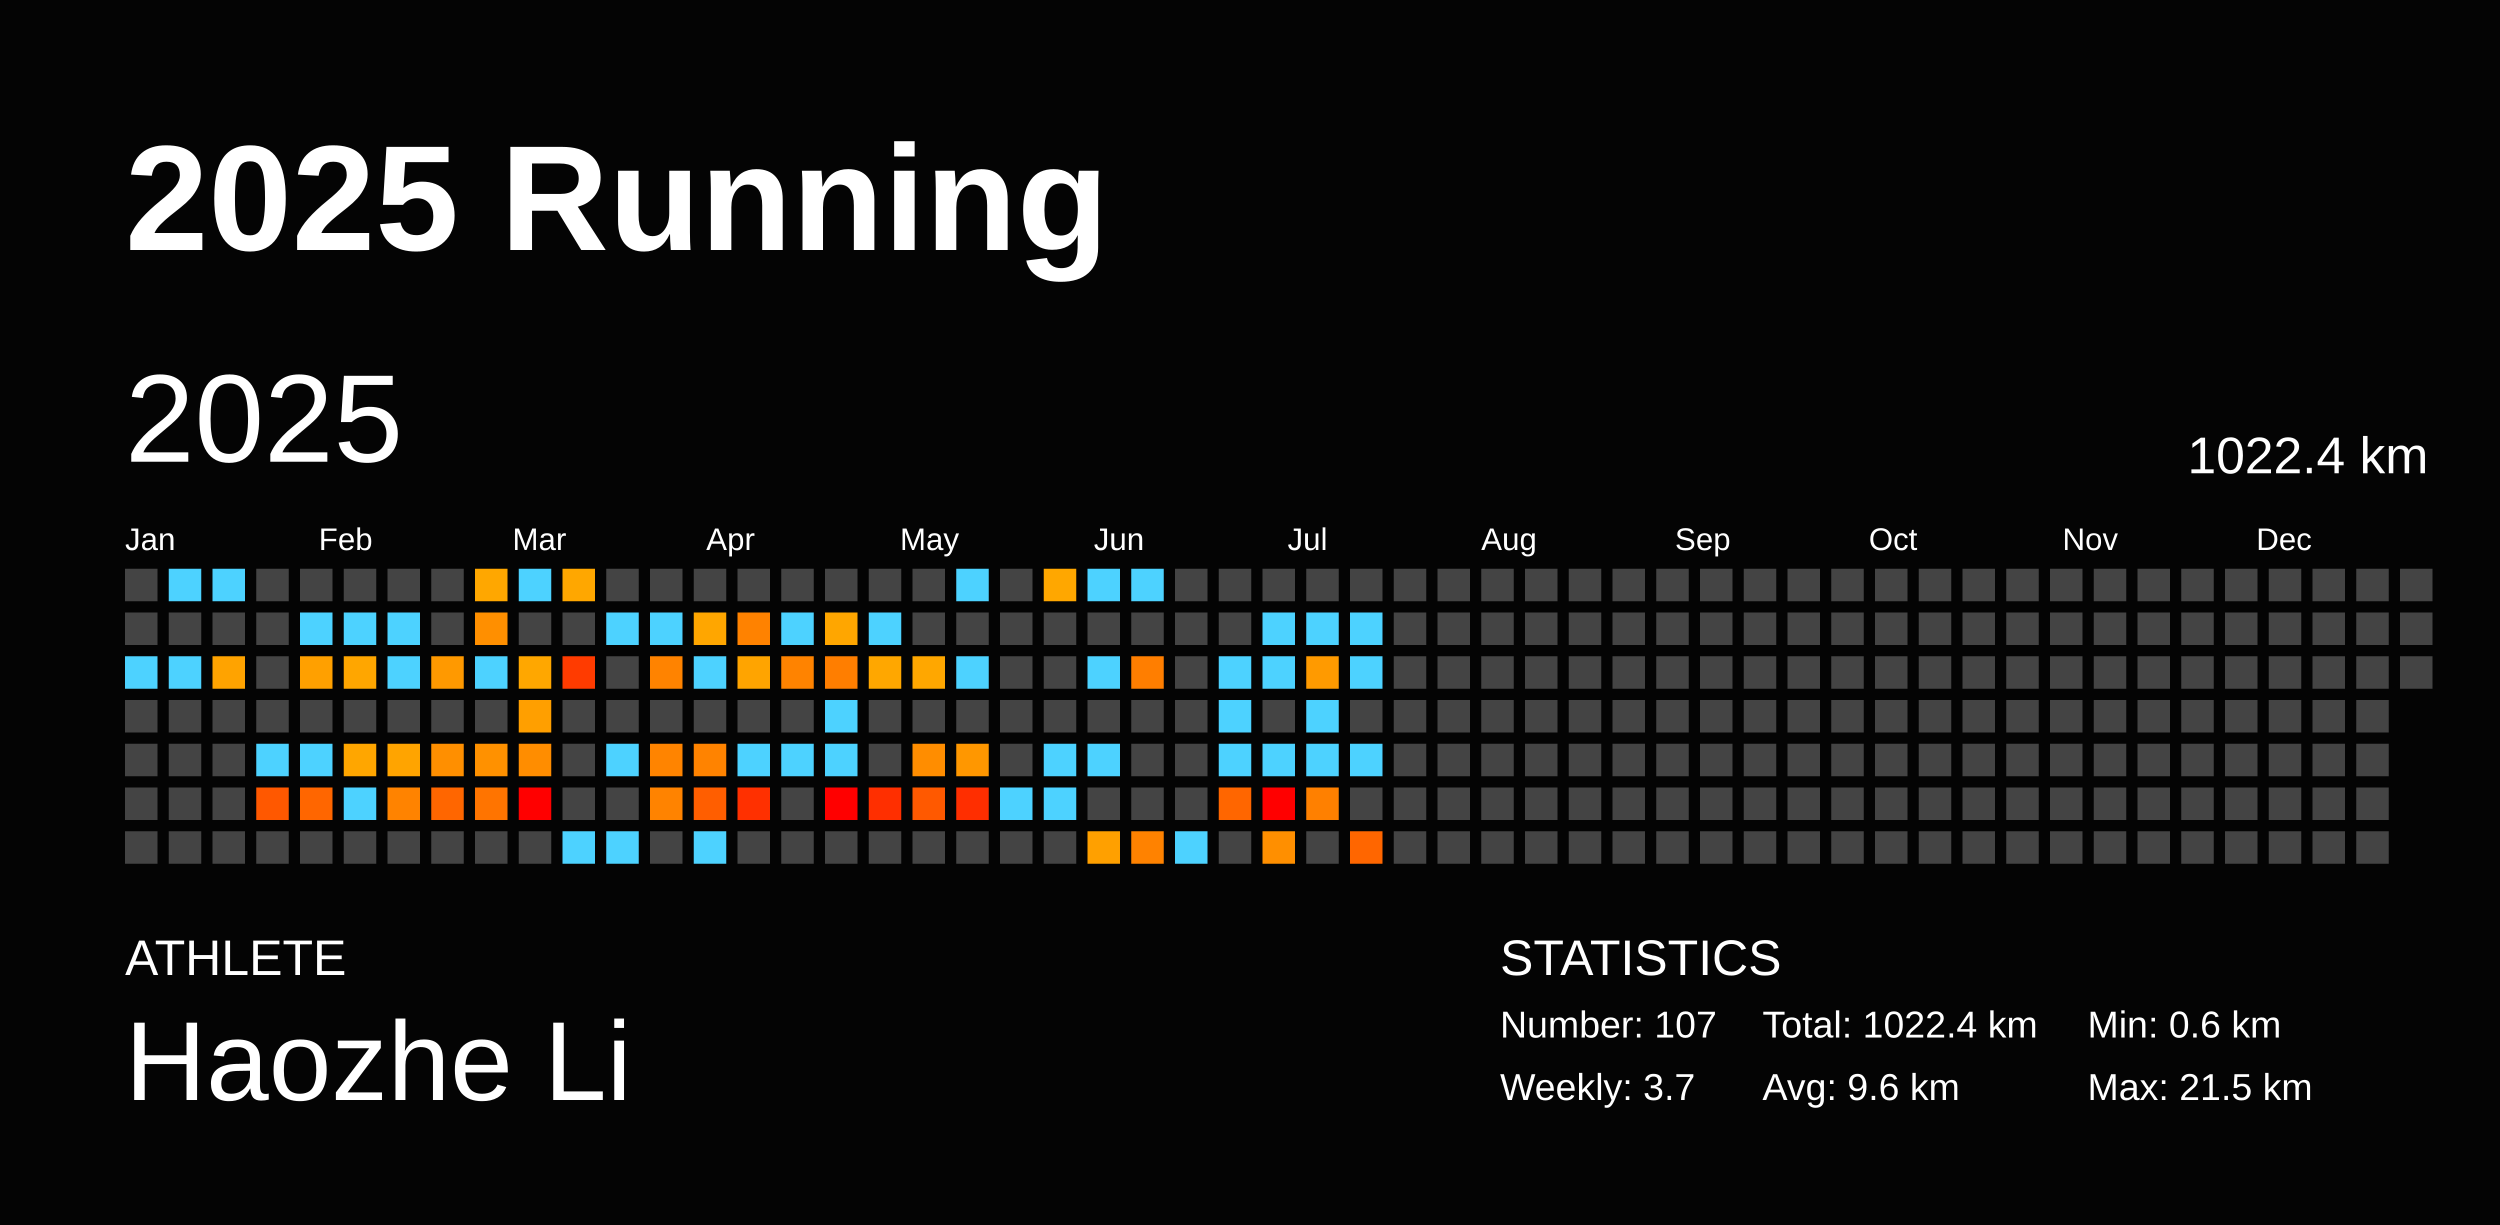
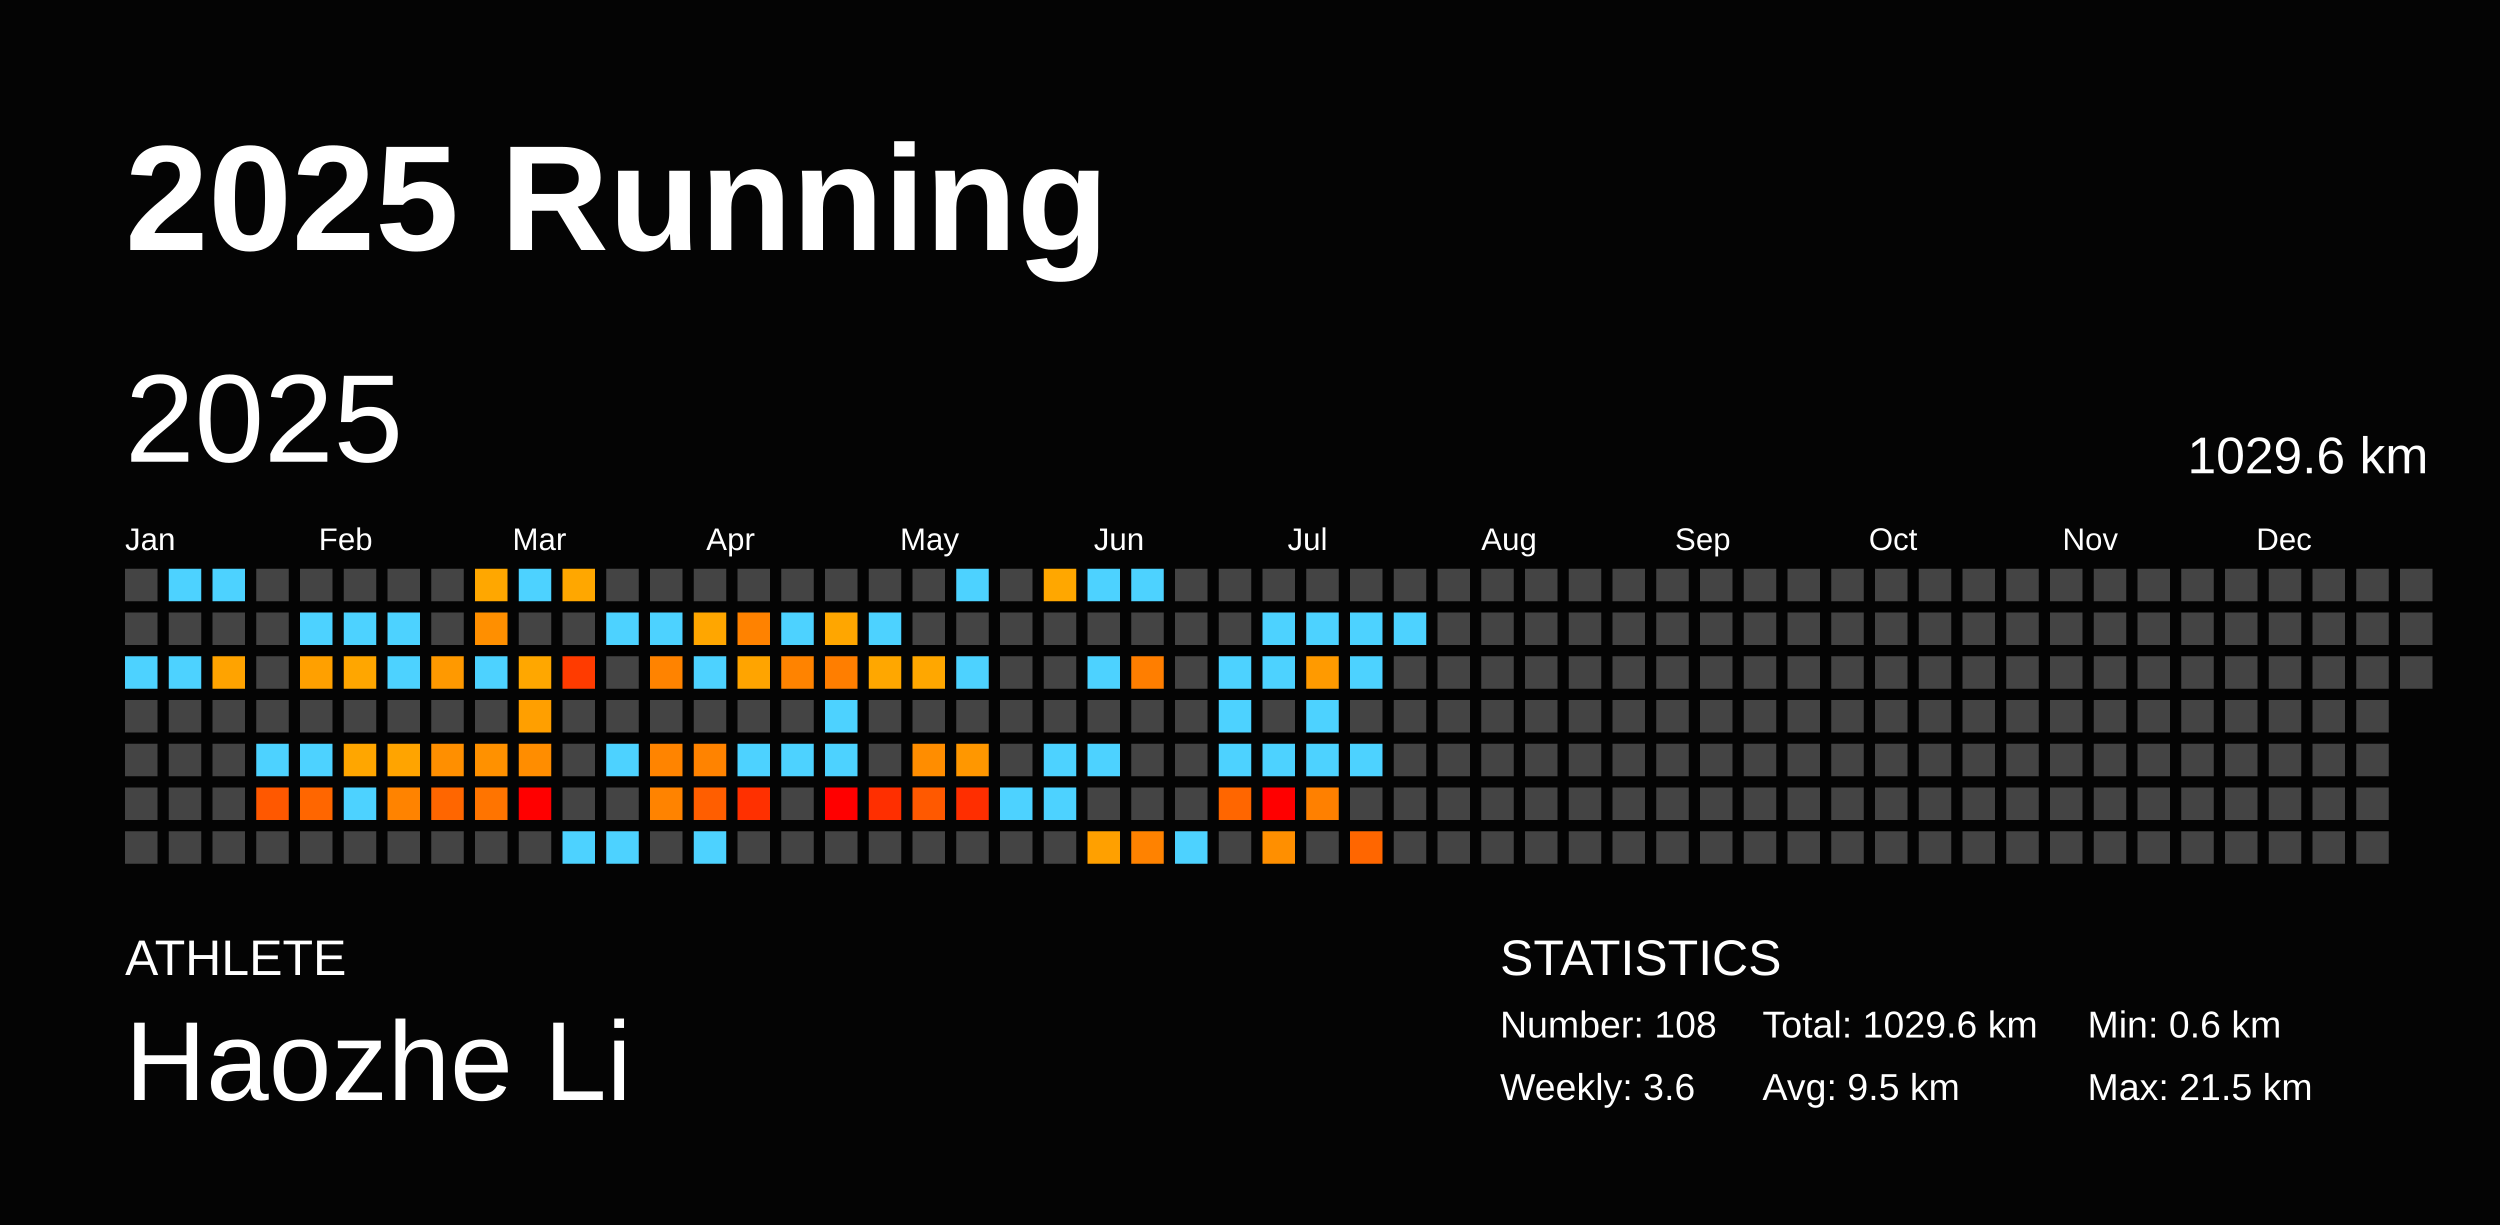
<svg xmlns="http://www.w3.org/2000/svg" baseProfile="full" height="98mm" version="1.1" viewBox="0,0,200,98" width="200mm">
  <defs />
  <rect fill="#040404" height="98" width="200" x="0" y="0" />
  <text fill="#FFFFFF" style="font-size:12px; font-family:Arial; font-weight:bold;" x="10" y="20">2025 Running</text>
  <text fill="#FFFFFF" style="font-size:4px; font-family:Arial" x="10" y="78">ATHLETE</text>
  <text fill="#FFFFFF" style="font-size:9px; font-family:Arial" x="10" y="88">Haozhe Li</text>
  <text fill="#FFFFFF" style="font-size:4px; font-family:Arial" x="120" y="78">STATISTICS</text>
-   <text fill="#FFFFFF" style="font-size:3px; font-family:Arial" x="120" y="83">Number: 107</text>
-   <text fill="#FFFFFF" style="font-size:3px; font-family:Arial" x="120" y="88">Weekly: 3.7</text>
-   <text fill="#FFFFFF" style="font-size:3px; font-family:Arial" x="141" y="83">Total: 1022.4 km</text>
-   <text fill="#FFFFFF" style="font-size:3px; font-family:Arial" x="141" y="88">Avg: 9.6 km</text>
+   <text fill="#FFFFFF" style="font-size:3px; font-family:Arial" x="120" y="83">Number: 108</text>
+   <text fill="#FFFFFF" style="font-size:3px; font-family:Arial" x="120" y="88">Weekly: 3.6</text>
+   <text fill="#FFFFFF" style="font-size:3px; font-family:Arial" x="141" y="83">Total: 1029.6 km</text>
+   <text fill="#FFFFFF" style="font-size:3px; font-family:Arial" x="141" y="88">Avg: 9.5 km</text>
  <text fill="#FFFFFF" style="font-size:3px; font-family:Arial" x="167" y="83">Min: 0.6 km</text>
  <text fill="#FFFFFF" style="font-size:3px; font-family:Arial" x="167" y="88">Max: 21.5 km</text>
  <text dominant-baseline="hanging" fill="#FFFFFF" style="font-size:10.0px; font-family:Arial;" x="10" y="30">2025</text>
-   <text dominant-baseline="hanging" fill="#FFFFFF" style="font-size:4.125px; font-family:Arial;" x="175" y="35">1022.4 km</text>
+   <text dominant-baseline="hanging" fill="#FFFFFF" style="font-size:4.125px; font-family:Arial;" x="175" y="35">1029.6 km</text>
  <text fill="#FFFFFF" style="font-size:2.5px; font-family:Arial" x="10.0" y="44">Jan</text>
  <text fill="#FFFFFF" style="font-size:2.5px; font-family:Arial" x="25.5" y="44">Feb</text>
  <text fill="#FFFFFF" style="font-size:2.5px; font-family:Arial" x="41.0" y="44">Mar</text>
  <text fill="#FFFFFF" style="font-size:2.5px; font-family:Arial" x="56.5" y="44">Apr</text>
  <text fill="#FFFFFF" style="font-size:2.5px; font-family:Arial" x="72.0" y="44">May</text>
  <text fill="#FFFFFF" style="font-size:2.5px; font-family:Arial" x="87.5" y="44">Jun</text>
  <text fill="#FFFFFF" style="font-size:2.5px; font-family:Arial" x="103.0" y="44">Jul</text>
  <text fill="#FFFFFF" style="font-size:2.5px; font-family:Arial" x="118.5" y="44">Aug</text>
  <text fill="#FFFFFF" style="font-size:2.5px; font-family:Arial" x="134.0" y="44">Sep</text>
  <text fill="#FFFFFF" style="font-size:2.5px; font-family:Arial" x="149.5" y="44">Oct</text>
  <text fill="#FFFFFF" style="font-size:2.5px; font-family:Arial" x="165.0" y="44">Nov</text>
  <text fill="#FFFFFF" style="font-size:2.5px; font-family:Arial" x="180.5" y="44">Dec</text>
  <rect fill="#444444" height="2.6" width="2.6" x="10.0" y="45.5" />
  <rect fill="#444444" height="2.6" width="2.6" x="10.0" y="49.0" />
  <rect fill="#4dd2ff" height="2.6" width="2.6" x="10.0" y="52.5" />
  <rect fill="#444444" height="2.6" width="2.6" x="10.0" y="56.0" />
  <rect fill="#444444" height="2.6" width="2.6" x="10.0" y="59.5" />
  <rect fill="#444444" height="2.6" width="2.6" x="10.0" y="63.0" />
  <rect fill="#444444" height="2.6" width="2.6" x="10.0" y="66.5" />
  <rect fill="#4dd2ff" height="2.6" width="2.6" x="13.5" y="45.5" />
  <rect fill="#444444" height="2.6" width="2.6" x="13.5" y="49.0" />
  <rect fill="#4dd2ff" height="2.6" width="2.6" x="13.5" y="52.5" />
  <rect fill="#444444" height="2.6" width="2.6" x="13.5" y="56.0" />
  <rect fill="#444444" height="2.6" width="2.6" x="13.5" y="59.5" />
  <rect fill="#444444" height="2.6" width="2.6" x="13.5" y="63.0" />
  <rect fill="#444444" height="2.6" width="2.6" x="13.5" y="66.5" />
  <rect fill="#4dd2ff" height="2.6" width="2.6" x="17.0" y="45.5" />
  <rect fill="#444444" height="2.6" width="2.6" x="17.0" y="49.0" />
  <rect fill="#ffa300" height="2.6" width="2.6" x="17.0" y="52.5" />
  <rect fill="#444444" height="2.6" width="2.6" x="17.0" y="56.0" />
  <rect fill="#444444" height="2.6" width="2.6" x="17.0" y="59.5" />
  <rect fill="#444444" height="2.6" width="2.6" x="17.0" y="63.0" />
  <rect fill="#444444" height="2.6" width="2.6" x="17.0" y="66.5" />
  <rect fill="#444444" height="2.6" width="2.6" x="20.5" y="45.5" />
  <rect fill="#444444" height="2.6" width="2.6" x="20.5" y="49.0" />
  <rect fill="#444444" height="2.6" width="2.6" x="20.5" y="52.5" />
  <rect fill="#444444" height="2.6" width="2.6" x="20.5" y="56.0" />
  <rect fill="#4dd2ff" height="2.6" width="2.6" x="20.5" y="59.5" />
  <rect fill="#ff5800" height="2.6" width="2.6" x="20.5" y="63.0" />
  <rect fill="#444444" height="2.6" width="2.6" x="20.5" y="66.5" />
  <rect fill="#444444" height="2.6" width="2.6" x="24.0" y="45.5" />
  <rect fill="#4dd2ff" height="2.6" width="2.6" x="24.0" y="49.0" />
  <rect fill="#ffa000" height="2.6" width="2.6" x="24.0" y="52.5" />
  <rect fill="#444444" height="2.6" width="2.6" x="24.0" y="56.0" />
  <rect fill="#4dd2ff" height="2.6" width="2.6" x="24.0" y="59.5" />
  <rect fill="#ff6600" height="2.6" width="2.6" x="24.0" y="63.0" />
  <rect fill="#444444" height="2.6" width="2.6" x="24.0" y="66.5" />
  <rect fill="#444444" height="2.6" width="2.6" x="27.5" y="45.5" />
  <rect fill="#4dd2ff" height="2.6" width="2.6" x="27.5" y="49.0" />
  <rect fill="#ffa600" height="2.6" width="2.6" x="27.5" y="52.5" />
  <rect fill="#444444" height="2.6" width="2.6" x="27.5" y="56.0" />
  <rect fill="#ffa600" height="2.6" width="2.6" x="27.5" y="59.5" />
  <rect fill="#4dd2ff" height="2.6" width="2.6" x="27.5" y="63.0" />
  <rect fill="#444444" height="2.6" width="2.6" x="27.5" y="66.5" />
  <rect fill="#444444" height="2.6" width="2.6" x="31.0" y="45.5" />
  <rect fill="#4dd2ff" height="2.6" width="2.6" x="31.0" y="49.0" />
  <rect fill="#4dd2ff" height="2.6" width="2.6" x="31.0" y="52.5" />
  <rect fill="#444444" height="2.6" width="2.6" x="31.0" y="56.0" />
  <rect fill="#ffa400" height="2.6" width="2.6" x="31.0" y="59.5" />
  <rect fill="#ff8300" height="2.6" width="2.6" x="31.0" y="63.0" />
  <rect fill="#444444" height="2.6" width="2.6" x="31.0" y="66.5" />
  <rect fill="#444444" height="2.6" width="2.6" x="34.5" y="45.5" />
  <rect fill="#444444" height="2.6" width="2.6" x="34.5" y="49.0" />
  <rect fill="#ff9900" height="2.6" width="2.6" x="34.5" y="52.5" />
  <rect fill="#444444" height="2.6" width="2.6" x="34.5" y="56.0" />
  <rect fill="#ff8f00" height="2.6" width="2.6" x="34.5" y="59.5" />
  <rect fill="#ff6600" height="2.6" width="2.6" x="34.5" y="63.0" />
  <rect fill="#444444" height="2.6" width="2.6" x="34.5" y="66.5" />
  <rect fill="#ffa700" height="2.6" width="2.6" x="38.0" y="45.5" />
  <rect fill="#ff8f00" height="2.6" width="2.6" x="38.0" y="49.0" />
  <rect fill="#4dd2ff" height="2.6" width="2.6" x="38.0" y="52.5" />
  <rect fill="#444444" height="2.6" width="2.6" x="38.0" y="56.0" />
  <rect fill="#ff9100" height="2.6" width="2.6" x="38.0" y="59.5" />
  <rect fill="#ff7400" height="2.6" width="2.6" x="38.0" y="63.0" />
  <rect fill="#444444" height="2.6" width="2.6" x="38.0" y="66.5" />
  <rect fill="#4dd2ff" height="2.6" width="2.6" x="41.5" y="45.5" />
  <rect fill="#444444" height="2.6" width="2.6" x="41.5" y="49.0" />
  <rect fill="#ffa700" height="2.6" width="2.6" x="41.5" y="52.5" />
  <rect fill="#ff9f00" height="2.6" width="2.6" x="41.5" y="56.0" />
  <rect fill="#ff8d00" height="2.6" width="2.6" x="41.5" y="59.5" />
  <rect fill="red" height="2.6" width="2.6" x="41.5" y="63.0" />
  <rect fill="#444444" height="2.6" width="2.6" x="41.5" y="66.5" />
  <rect fill="#ffa700" height="2.6" width="2.6" x="45.0" y="45.5" />
  <rect fill="#444444" height="2.6" width="2.6" x="45.0" y="49.0" />
  <rect fill="#ff3b00" height="2.6" width="2.6" x="45.0" y="52.5" />
  <rect fill="#444444" height="2.6" width="2.6" x="45.0" y="56.0" />
  <rect fill="#444444" height="2.6" width="2.6" x="45.0" y="59.5" />
  <rect fill="#444444" height="2.6" width="2.6" x="45.0" y="63.0" />
  <rect fill="#4dd2ff" height="2.6" width="2.6" x="45.0" y="66.5" />
  <rect fill="#444444" height="2.6" width="2.6" x="48.5" y="45.5" />
  <rect fill="#4dd2ff" height="2.6" width="2.6" x="48.5" y="49.0" />
  <rect fill="#444444" height="2.6" width="2.6" x="48.5" y="52.5" />
  <rect fill="#444444" height="2.6" width="2.6" x="48.5" y="56.0" />
  <rect fill="#4dd2ff" height="2.6" width="2.6" x="48.5" y="59.5" />
  <rect fill="#444444" height="2.6" width="2.6" x="48.5" y="63.0" />
  <rect fill="#4dd2ff" height="2.6" width="2.6" x="48.5" y="66.5" />
  <rect fill="#444444" height="2.6" width="2.6" x="52.0" y="45.5" />
  <rect fill="#4dd2ff" height="2.6" width="2.6" x="52.0" y="49.0" />
  <rect fill="#ff8300" height="2.6" width="2.6" x="52.0" y="52.5" />
  <rect fill="#444444" height="2.6" width="2.6" x="52.0" y="56.0" />
  <rect fill="#ff8400" height="2.6" width="2.6" x="52.0" y="59.5" />
  <rect fill="#ff8300" height="2.6" width="2.6" x="52.0" y="63.0" />
  <rect fill="#444444" height="2.6" width="2.6" x="52.0" y="66.5" />
  <rect fill="#444444" height="2.6" width="2.6" x="55.5" y="45.5" />
  <rect fill="#ffa600" height="2.6" width="2.6" x="55.5" y="49.0" />
  <rect fill="#4dd2ff" height="2.6" width="2.6" x="55.5" y="52.5" />
  <rect fill="#444444" height="2.6" width="2.6" x="55.5" y="56.0" />
  <rect fill="#ff8300" height="2.6" width="2.6" x="55.5" y="59.5" />
  <rect fill="#ff5e00" height="2.6" width="2.6" x="55.5" y="63.0" />
  <rect fill="#4dd2ff" height="2.6" width="2.6" x="55.5" y="66.5" />
  <rect fill="#444444" height="2.6" width="2.6" x="59.0" y="45.5" />
  <rect fill="#ff8200" height="2.6" width="2.6" x="59.0" y="49.0" />
  <rect fill="#ffa400" height="2.6" width="2.6" x="59.0" y="52.5" />
  <rect fill="#444444" height="2.6" width="2.6" x="59.0" y="56.0" />
  <rect fill="#4dd2ff" height="2.6" width="2.6" x="59.0" y="59.5" />
  <rect fill="#ff3000" height="2.6" width="2.6" x="59.0" y="63.0" />
  <rect fill="#444444" height="2.6" width="2.6" x="59.0" y="66.5" />
  <rect fill="#444444" height="2.6" width="2.6" x="62.5" y="45.5" />
  <rect fill="#4dd2ff" height="2.6" width="2.6" x="62.5" y="49.0" />
  <rect fill="#ff8300" height="2.6" width="2.6" x="62.5" y="52.5" />
  <rect fill="#444444" height="2.6" width="2.6" x="62.5" y="56.0" />
  <rect fill="#4dd2ff" height="2.6" width="2.6" x="62.5" y="59.5" />
  <rect fill="#444444" height="2.6" width="2.6" x="62.5" y="63.0" />
  <rect fill="#444444" height="2.6" width="2.6" x="62.5" y="66.5" />
  <rect fill="#444444" height="2.6" width="2.6" x="66.0" y="45.5" />
  <rect fill="#ffa600" height="2.6" width="2.6" x="66.0" y="49.0" />
  <rect fill="#ff7e00" height="2.6" width="2.6" x="66.0" y="52.5" />
  <rect fill="#4dd2ff" height="2.6" width="2.6" x="66.0" y="56.0" />
  <rect fill="#4dd2ff" height="2.6" width="2.6" x="66.0" y="59.5" />
  <rect fill="red" height="2.6" width="2.6" x="66.0" y="63.0" />
  <rect fill="#444444" height="2.6" width="2.6" x="66.0" y="66.5" />
  <rect fill="#444444" height="2.6" width="2.6" x="69.5" y="45.5" />
  <rect fill="#4dd2ff" height="2.6" width="2.6" x="69.5" y="49.0" />
  <rect fill="#ffa700" height="2.6" width="2.6" x="69.5" y="52.5" />
  <rect fill="#444444" height="2.6" width="2.6" x="69.5" y="56.0" />
  <rect fill="#444444" height="2.6" width="2.6" x="69.5" y="59.5" />
  <rect fill="#ff2f00" height="2.6" width="2.6" x="69.5" y="63.0" />
  <rect fill="#444444" height="2.6" width="2.6" x="69.5" y="66.5" />
  <rect fill="#444444" height="2.6" width="2.6" x="73.0" y="45.5" />
  <rect fill="#444444" height="2.6" width="2.6" x="73.0" y="49.0" />
  <rect fill="#ffa700" height="2.6" width="2.6" x="73.0" y="52.5" />
  <rect fill="#444444" height="2.6" width="2.6" x="73.0" y="56.0" />
  <rect fill="#ff8d00" height="2.6" width="2.6" x="73.0" y="59.5" />
  <rect fill="#ff5900" height="2.6" width="2.6" x="73.0" y="63.0" />
  <rect fill="#444444" height="2.6" width="2.6" x="73.0" y="66.5" />
  <rect fill="#4dd2ff" height="2.6" width="2.6" x="76.5" y="45.5" />
  <rect fill="#444444" height="2.6" width="2.6" x="76.5" y="49.0" />
  <rect fill="#4dd2ff" height="2.6" width="2.6" x="76.5" y="52.5" />
  <rect fill="#444444" height="2.6" width="2.6" x="76.5" y="56.0" />
  <rect fill="#ff9700" height="2.6" width="2.6" x="76.5" y="59.5" />
  <rect fill="#ff2e00" height="2.6" width="2.6" x="76.5" y="63.0" />
  <rect fill="#444444" height="2.6" width="2.6" x="76.5" y="66.5" />
  <rect fill="#444444" height="2.6" width="2.6" x="80.0" y="45.5" />
  <rect fill="#444444" height="2.6" width="2.6" x="80.0" y="49.0" />
  <rect fill="#444444" height="2.6" width="2.6" x="80.0" y="52.5" />
  <rect fill="#444444" height="2.6" width="2.6" x="80.0" y="56.0" />
  <rect fill="#444444" height="2.6" width="2.6" x="80.0" y="59.5" />
  <rect fill="#4dd2ff" height="2.6" width="2.6" x="80.0" y="63.0" />
  <rect fill="#444444" height="2.6" width="2.6" x="80.0" y="66.5" />
  <rect fill="#ffa700" height="2.6" width="2.6" x="83.5" y="45.5" />
  <rect fill="#444444" height="2.6" width="2.6" x="83.5" y="49.0" />
  <rect fill="#444444" height="2.6" width="2.6" x="83.5" y="52.5" />
  <rect fill="#444444" height="2.6" width="2.6" x="83.5" y="56.0" />
  <rect fill="#4dd2ff" height="2.6" width="2.6" x="83.5" y="59.5" />
  <rect fill="#4dd2ff" height="2.6" width="2.6" x="83.5" y="63.0" />
  <rect fill="#444444" height="2.6" width="2.6" x="83.5" y="66.5" />
  <rect fill="#4dd2ff" height="2.6" width="2.6" x="87.0" y="45.5" />
  <rect fill="#444444" height="2.6" width="2.6" x="87.0" y="49.0" />
  <rect fill="#4dd2ff" height="2.6" width="2.6" x="87.0" y="52.5" />
  <rect fill="#444444" height="2.6" width="2.6" x="87.0" y="56.0" />
  <rect fill="#4dd2ff" height="2.6" width="2.6" x="87.0" y="59.5" />
  <rect fill="#444444" height="2.6" width="2.6" x="87.0" y="63.0" />
  <rect fill="#ffa000" height="2.6" width="2.6" x="87.0" y="66.5" />
  <rect fill="#4dd2ff" height="2.6" width="2.6" x="90.5" y="45.5" />
  <rect fill="#444444" height="2.6" width="2.6" x="90.5" y="49.0" />
  <rect fill="#ff7e00" height="2.6" width="2.6" x="90.5" y="52.5" />
  <rect fill="#444444" height="2.6" width="2.6" x="90.5" y="56.0" />
  <rect fill="#444444" height="2.6" width="2.6" x="90.5" y="59.5" />
  <rect fill="#444444" height="2.6" width="2.6" x="90.5" y="63.0" />
  <rect fill="#ff8200" height="2.6" width="2.6" x="90.5" y="66.5" />
  <rect fill="#444444" height="2.6" width="2.6" x="94.0" y="45.5" />
  <rect fill="#444444" height="2.6" width="2.6" x="94.0" y="49.0" />
  <rect fill="#444444" height="2.6" width="2.6" x="94.0" y="52.5" />
  <rect fill="#444444" height="2.6" width="2.6" x="94.0" y="56.0" />
  <rect fill="#444444" height="2.6" width="2.6" x="94.0" y="59.5" />
  <rect fill="#444444" height="2.6" width="2.6" x="94.0" y="63.0" />
  <rect fill="#4dd2ff" height="2.6" width="2.6" x="94.0" y="66.5" />
  <rect fill="#444444" height="2.6" width="2.6" x="97.5" y="45.5" />
  <rect fill="#444444" height="2.6" width="2.6" x="97.5" y="49.0" />
  <rect fill="#4dd2ff" height="2.6" width="2.6" x="97.5" y="52.5" />
  <rect fill="#4dd2ff" height="2.6" width="2.6" x="97.5" y="56.0" />
  <rect fill="#4dd2ff" height="2.6" width="2.6" x="97.5" y="59.5" />
  <rect fill="#ff6600" height="2.6" width="2.6" x="97.5" y="63.0" />
  <rect fill="#444444" height="2.6" width="2.6" x="97.5" y="66.5" />
  <rect fill="#444444" height="2.6" width="2.6" x="101.0" y="45.5" />
  <rect fill="#4dd2ff" height="2.6" width="2.6" x="101.0" y="49.0" />
  <rect fill="#4dd2ff" height="2.6" width="2.6" x="101.0" y="52.5" />
  <rect fill="#444444" height="2.6" width="2.6" x="101.0" y="56.0" />
  <rect fill="#4dd2ff" height="2.6" width="2.6" x="101.0" y="59.5" />
  <rect fill="red" height="2.6" width="2.6" x="101.0" y="63.0" />
  <rect fill="#ff8f00" height="2.6" width="2.6" x="101.0" y="66.5" />
  <rect fill="#444444" height="2.6" width="2.6" x="104.5" y="45.5" />
  <rect fill="#4dd2ff" height="2.6" width="2.6" x="104.5" y="49.0" />
  <rect fill="#ff9a00" height="2.6" width="2.6" x="104.5" y="52.5" />
  <rect fill="#4dd2ff" height="2.6" width="2.6" x="104.5" y="56.0" />
  <rect fill="#4dd2ff" height="2.6" width="2.6" x="104.5" y="59.5" />
  <rect fill="#ff8000" height="2.6" width="2.6" x="104.5" y="63.0" />
  <rect fill="#444444" height="2.6" width="2.6" x="104.5" y="66.5" />
  <rect fill="#444444" height="2.6" width="2.6" x="108.0" y="45.5" />
  <rect fill="#4dd2ff" height="2.6" width="2.6" x="108.0" y="49.0" />
  <rect fill="#4dd2ff" height="2.6" width="2.6" x="108.0" y="52.5" />
  <rect fill="#444444" height="2.6" width="2.6" x="108.0" y="56.0" />
  <rect fill="#4dd2ff" height="2.6" width="2.6" x="108.0" y="59.5" />
  <rect fill="#444444" height="2.6" width="2.6" x="108.0" y="63.0" />
  <rect fill="#ff6600" height="2.6" width="2.6" x="108.0" y="66.5" />
  <rect fill="#444444" height="2.6" width="2.6" x="111.5" y="45.5" />
-   <rect fill="#444444" height="2.6" width="2.6" x="111.5" y="49.0" />
+   <rect fill="#4dd2ff" height="2.6" width="2.6" x="111.5" y="49.0" />
  <rect fill="#444444" height="2.6" width="2.6" x="111.5" y="52.5" />
  <rect fill="#444444" height="2.6" width="2.6" x="111.5" y="56.0" />
  <rect fill="#444444" height="2.6" width="2.6" x="111.5" y="59.5" />
  <rect fill="#444444" height="2.6" width="2.6" x="111.5" y="63.0" />
  <rect fill="#444444" height="2.6" width="2.6" x="111.5" y="66.5" />
  <rect fill="#444444" height="2.6" width="2.6" x="115.0" y="45.5" />
  <rect fill="#444444" height="2.6" width="2.6" x="115.0" y="49.0" />
  <rect fill="#444444" height="2.6" width="2.6" x="115.0" y="52.5" />
  <rect fill="#444444" height="2.6" width="2.6" x="115.0" y="56.0" />
  <rect fill="#444444" height="2.6" width="2.6" x="115.0" y="59.5" />
  <rect fill="#444444" height="2.6" width="2.6" x="115.0" y="63.0" />
  <rect fill="#444444" height="2.6" width="2.6" x="115.0" y="66.5" />
  <rect fill="#444444" height="2.6" width="2.6" x="118.5" y="45.5" />
  <rect fill="#444444" height="2.6" width="2.6" x="118.5" y="49.0" />
  <rect fill="#444444" height="2.6" width="2.6" x="118.5" y="52.5" />
  <rect fill="#444444" height="2.6" width="2.6" x="118.5" y="56.0" />
  <rect fill="#444444" height="2.6" width="2.6" x="118.5" y="59.5" />
  <rect fill="#444444" height="2.6" width="2.6" x="118.5" y="63.0" />
  <rect fill="#444444" height="2.6" width="2.6" x="118.5" y="66.5" />
  <rect fill="#444444" height="2.6" width="2.6" x="122.0" y="45.5" />
  <rect fill="#444444" height="2.6" width="2.6" x="122.0" y="49.0" />
  <rect fill="#444444" height="2.6" width="2.6" x="122.0" y="52.5" />
  <rect fill="#444444" height="2.6" width="2.6" x="122.0" y="56.0" />
  <rect fill="#444444" height="2.6" width="2.6" x="122.0" y="59.5" />
  <rect fill="#444444" height="2.6" width="2.6" x="122.0" y="63.0" />
  <rect fill="#444444" height="2.6" width="2.6" x="122.0" y="66.5" />
  <rect fill="#444444" height="2.6" width="2.6" x="125.5" y="45.5" />
  <rect fill="#444444" height="2.6" width="2.6" x="125.5" y="49.0" />
  <rect fill="#444444" height="2.6" width="2.6" x="125.5" y="52.5" />
  <rect fill="#444444" height="2.6" width="2.6" x="125.5" y="56.0" />
  <rect fill="#444444" height="2.6" width="2.6" x="125.5" y="59.5" />
  <rect fill="#444444" height="2.6" width="2.6" x="125.5" y="63.0" />
  <rect fill="#444444" height="2.6" width="2.6" x="125.5" y="66.5" />
  <rect fill="#444444" height="2.6" width="2.6" x="129.0" y="45.5" />
  <rect fill="#444444" height="2.6" width="2.6" x="129.0" y="49.0" />
  <rect fill="#444444" height="2.6" width="2.6" x="129.0" y="52.5" />
  <rect fill="#444444" height="2.6" width="2.6" x="129.0" y="56.0" />
  <rect fill="#444444" height="2.6" width="2.6" x="129.0" y="59.5" />
  <rect fill="#444444" height="2.6" width="2.6" x="129.0" y="63.0" />
  <rect fill="#444444" height="2.6" width="2.6" x="129.0" y="66.5" />
  <rect fill="#444444" height="2.6" width="2.6" x="132.5" y="45.5" />
  <rect fill="#444444" height="2.6" width="2.6" x="132.5" y="49.0" />
  <rect fill="#444444" height="2.6" width="2.6" x="132.5" y="52.5" />
  <rect fill="#444444" height="2.6" width="2.6" x="132.5" y="56.0" />
  <rect fill="#444444" height="2.6" width="2.6" x="132.5" y="59.5" />
  <rect fill="#444444" height="2.6" width="2.6" x="132.5" y="63.0" />
  <rect fill="#444444" height="2.6" width="2.6" x="132.5" y="66.5" />
  <rect fill="#444444" height="2.6" width="2.6" x="136.0" y="45.5" />
  <rect fill="#444444" height="2.6" width="2.6" x="136.0" y="49.0" />
  <rect fill="#444444" height="2.6" width="2.6" x="136.0" y="52.5" />
  <rect fill="#444444" height="2.6" width="2.6" x="136.0" y="56.0" />
  <rect fill="#444444" height="2.6" width="2.6" x="136.0" y="59.5" />
  <rect fill="#444444" height="2.6" width="2.6" x="136.0" y="63.0" />
  <rect fill="#444444" height="2.6" width="2.6" x="136.0" y="66.5" />
  <rect fill="#444444" height="2.6" width="2.6" x="139.5" y="45.5" />
  <rect fill="#444444" height="2.6" width="2.6" x="139.5" y="49.0" />
  <rect fill="#444444" height="2.6" width="2.6" x="139.5" y="52.5" />
  <rect fill="#444444" height="2.6" width="2.6" x="139.5" y="56.0" />
  <rect fill="#444444" height="2.6" width="2.6" x="139.5" y="59.5" />
  <rect fill="#444444" height="2.6" width="2.6" x="139.5" y="63.0" />
  <rect fill="#444444" height="2.6" width="2.6" x="139.5" y="66.5" />
  <rect fill="#444444" height="2.6" width="2.6" x="143.0" y="45.5" />
  <rect fill="#444444" height="2.6" width="2.6" x="143.0" y="49.0" />
  <rect fill="#444444" height="2.6" width="2.6" x="143.0" y="52.5" />
  <rect fill="#444444" height="2.6" width="2.6" x="143.0" y="56.0" />
  <rect fill="#444444" height="2.6" width="2.6" x="143.0" y="59.5" />
  <rect fill="#444444" height="2.6" width="2.6" x="143.0" y="63.0" />
  <rect fill="#444444" height="2.6" width="2.6" x="143.0" y="66.5" />
  <rect fill="#444444" height="2.6" width="2.6" x="146.5" y="45.5" />
  <rect fill="#444444" height="2.6" width="2.6" x="146.5" y="49.0" />
  <rect fill="#444444" height="2.6" width="2.6" x="146.5" y="52.5" />
  <rect fill="#444444" height="2.6" width="2.6" x="146.5" y="56.0" />
  <rect fill="#444444" height="2.6" width="2.6" x="146.5" y="59.5" />
  <rect fill="#444444" height="2.6" width="2.6" x="146.5" y="63.0" />
  <rect fill="#444444" height="2.6" width="2.6" x="146.5" y="66.5" />
  <rect fill="#444444" height="2.6" width="2.6" x="150.0" y="45.5" />
  <rect fill="#444444" height="2.6" width="2.6" x="150.0" y="49.0" />
  <rect fill="#444444" height="2.6" width="2.6" x="150.0" y="52.5" />
  <rect fill="#444444" height="2.6" width="2.6" x="150.0" y="56.0" />
  <rect fill="#444444" height="2.6" width="2.6" x="150.0" y="59.5" />
  <rect fill="#444444" height="2.6" width="2.6" x="150.0" y="63.0" />
  <rect fill="#444444" height="2.6" width="2.6" x="150.0" y="66.5" />
  <rect fill="#444444" height="2.6" width="2.6" x="153.5" y="45.5" />
  <rect fill="#444444" height="2.6" width="2.6" x="153.5" y="49.0" />
  <rect fill="#444444" height="2.6" width="2.6" x="153.5" y="52.5" />
  <rect fill="#444444" height="2.6" width="2.6" x="153.5" y="56.0" />
  <rect fill="#444444" height="2.6" width="2.6" x="153.5" y="59.5" />
  <rect fill="#444444" height="2.6" width="2.6" x="153.5" y="63.0" />
  <rect fill="#444444" height="2.6" width="2.6" x="153.5" y="66.5" />
  <rect fill="#444444" height="2.6" width="2.6" x="157.0" y="45.5" />
  <rect fill="#444444" height="2.6" width="2.6" x="157.0" y="49.0" />
  <rect fill="#444444" height="2.6" width="2.6" x="157.0" y="52.5" />
  <rect fill="#444444" height="2.6" width="2.6" x="157.0" y="56.0" />
  <rect fill="#444444" height="2.6" width="2.6" x="157.0" y="59.5" />
  <rect fill="#444444" height="2.6" width="2.6" x="157.0" y="63.0" />
  <rect fill="#444444" height="2.6" width="2.6" x="157.0" y="66.5" />
  <rect fill="#444444" height="2.6" width="2.6" x="160.5" y="45.5" />
  <rect fill="#444444" height="2.6" width="2.6" x="160.5" y="49.0" />
  <rect fill="#444444" height="2.6" width="2.6" x="160.5" y="52.5" />
  <rect fill="#444444" height="2.6" width="2.6" x="160.5" y="56.0" />
  <rect fill="#444444" height="2.6" width="2.6" x="160.5" y="59.5" />
  <rect fill="#444444" height="2.6" width="2.6" x="160.5" y="63.0" />
  <rect fill="#444444" height="2.6" width="2.6" x="160.5" y="66.5" />
  <rect fill="#444444" height="2.6" width="2.6" x="164.0" y="45.5" />
  <rect fill="#444444" height="2.6" width="2.6" x="164.0" y="49.0" />
  <rect fill="#444444" height="2.6" width="2.6" x="164.0" y="52.5" />
  <rect fill="#444444" height="2.6" width="2.6" x="164.0" y="56.0" />
  <rect fill="#444444" height="2.6" width="2.6" x="164.0" y="59.5" />
  <rect fill="#444444" height="2.6" width="2.6" x="164.0" y="63.0" />
  <rect fill="#444444" height="2.6" width="2.6" x="164.0" y="66.5" />
  <rect fill="#444444" height="2.6" width="2.6" x="167.5" y="45.5" />
  <rect fill="#444444" height="2.6" width="2.6" x="167.5" y="49.0" />
  <rect fill="#444444" height="2.6" width="2.6" x="167.5" y="52.5" />
  <rect fill="#444444" height="2.6" width="2.6" x="167.5" y="56.0" />
  <rect fill="#444444" height="2.6" width="2.6" x="167.5" y="59.5" />
  <rect fill="#444444" height="2.6" width="2.6" x="167.5" y="63.0" />
  <rect fill="#444444" height="2.6" width="2.6" x="167.5" y="66.5" />
  <rect fill="#444444" height="2.6" width="2.6" x="171.0" y="45.5" />
  <rect fill="#444444" height="2.6" width="2.6" x="171.0" y="49.0" />
  <rect fill="#444444" height="2.6" width="2.6" x="171.0" y="52.5" />
  <rect fill="#444444" height="2.6" width="2.6" x="171.0" y="56.0" />
  <rect fill="#444444" height="2.6" width="2.6" x="171.0" y="59.5" />
  <rect fill="#444444" height="2.6" width="2.6" x="171.0" y="63.0" />
  <rect fill="#444444" height="2.6" width="2.6" x="171.0" y="66.5" />
  <rect fill="#444444" height="2.6" width="2.6" x="174.5" y="45.5" />
  <rect fill="#444444" height="2.6" width="2.6" x="174.5" y="49.0" />
  <rect fill="#444444" height="2.6" width="2.6" x="174.5" y="52.5" />
  <rect fill="#444444" height="2.6" width="2.6" x="174.5" y="56.0" />
  <rect fill="#444444" height="2.6" width="2.6" x="174.5" y="59.5" />
  <rect fill="#444444" height="2.6" width="2.6" x="174.5" y="63.0" />
  <rect fill="#444444" height="2.6" width="2.6" x="174.5" y="66.5" />
  <rect fill="#444444" height="2.6" width="2.6" x="178.0" y="45.5" />
  <rect fill="#444444" height="2.6" width="2.6" x="178.0" y="49.0" />
  <rect fill="#444444" height="2.6" width="2.6" x="178.0" y="52.5" />
  <rect fill="#444444" height="2.6" width="2.6" x="178.0" y="56.0" />
  <rect fill="#444444" height="2.6" width="2.6" x="178.0" y="59.5" />
  <rect fill="#444444" height="2.6" width="2.6" x="178.0" y="63.0" />
  <rect fill="#444444" height="2.6" width="2.6" x="178.0" y="66.5" />
  <rect fill="#444444" height="2.6" width="2.6" x="181.5" y="45.5" />
  <rect fill="#444444" height="2.6" width="2.6" x="181.5" y="49.0" />
  <rect fill="#444444" height="2.6" width="2.6" x="181.5" y="52.5" />
  <rect fill="#444444" height="2.6" width="2.6" x="181.5" y="56.0" />
  <rect fill="#444444" height="2.6" width="2.6" x="181.5" y="59.5" />
  <rect fill="#444444" height="2.6" width="2.6" x="181.5" y="63.0" />
  <rect fill="#444444" height="2.6" width="2.6" x="181.5" y="66.5" />
  <rect fill="#444444" height="2.6" width="2.6" x="185.0" y="45.5" />
  <rect fill="#444444" height="2.6" width="2.6" x="185.0" y="49.0" />
  <rect fill="#444444" height="2.6" width="2.6" x="185.0" y="52.5" />
  <rect fill="#444444" height="2.6" width="2.6" x="185.0" y="56.0" />
  <rect fill="#444444" height="2.6" width="2.6" x="185.0" y="59.5" />
  <rect fill="#444444" height="2.6" width="2.6" x="185.0" y="63.0" />
  <rect fill="#444444" height="2.6" width="2.6" x="185.0" y="66.5" />
  <rect fill="#444444" height="2.6" width="2.6" x="188.5" y="45.5" />
  <rect fill="#444444" height="2.6" width="2.6" x="188.5" y="49.0" />
  <rect fill="#444444" height="2.6" width="2.6" x="188.5" y="52.5" />
  <rect fill="#444444" height="2.6" width="2.6" x="188.5" y="56.0" />
  <rect fill="#444444" height="2.6" width="2.6" x="188.5" y="59.5" />
  <rect fill="#444444" height="2.6" width="2.6" x="188.5" y="63.0" />
  <rect fill="#444444" height="2.6" width="2.6" x="188.5" y="66.5" />
  <rect fill="#444444" height="2.6" width="2.6" x="192.0" y="45.5" />
  <rect fill="#444444" height="2.6" width="2.6" x="192.0" y="49.0" />
  <rect fill="#444444" height="2.6" width="2.6" x="192.0" y="52.5" />
</svg>
